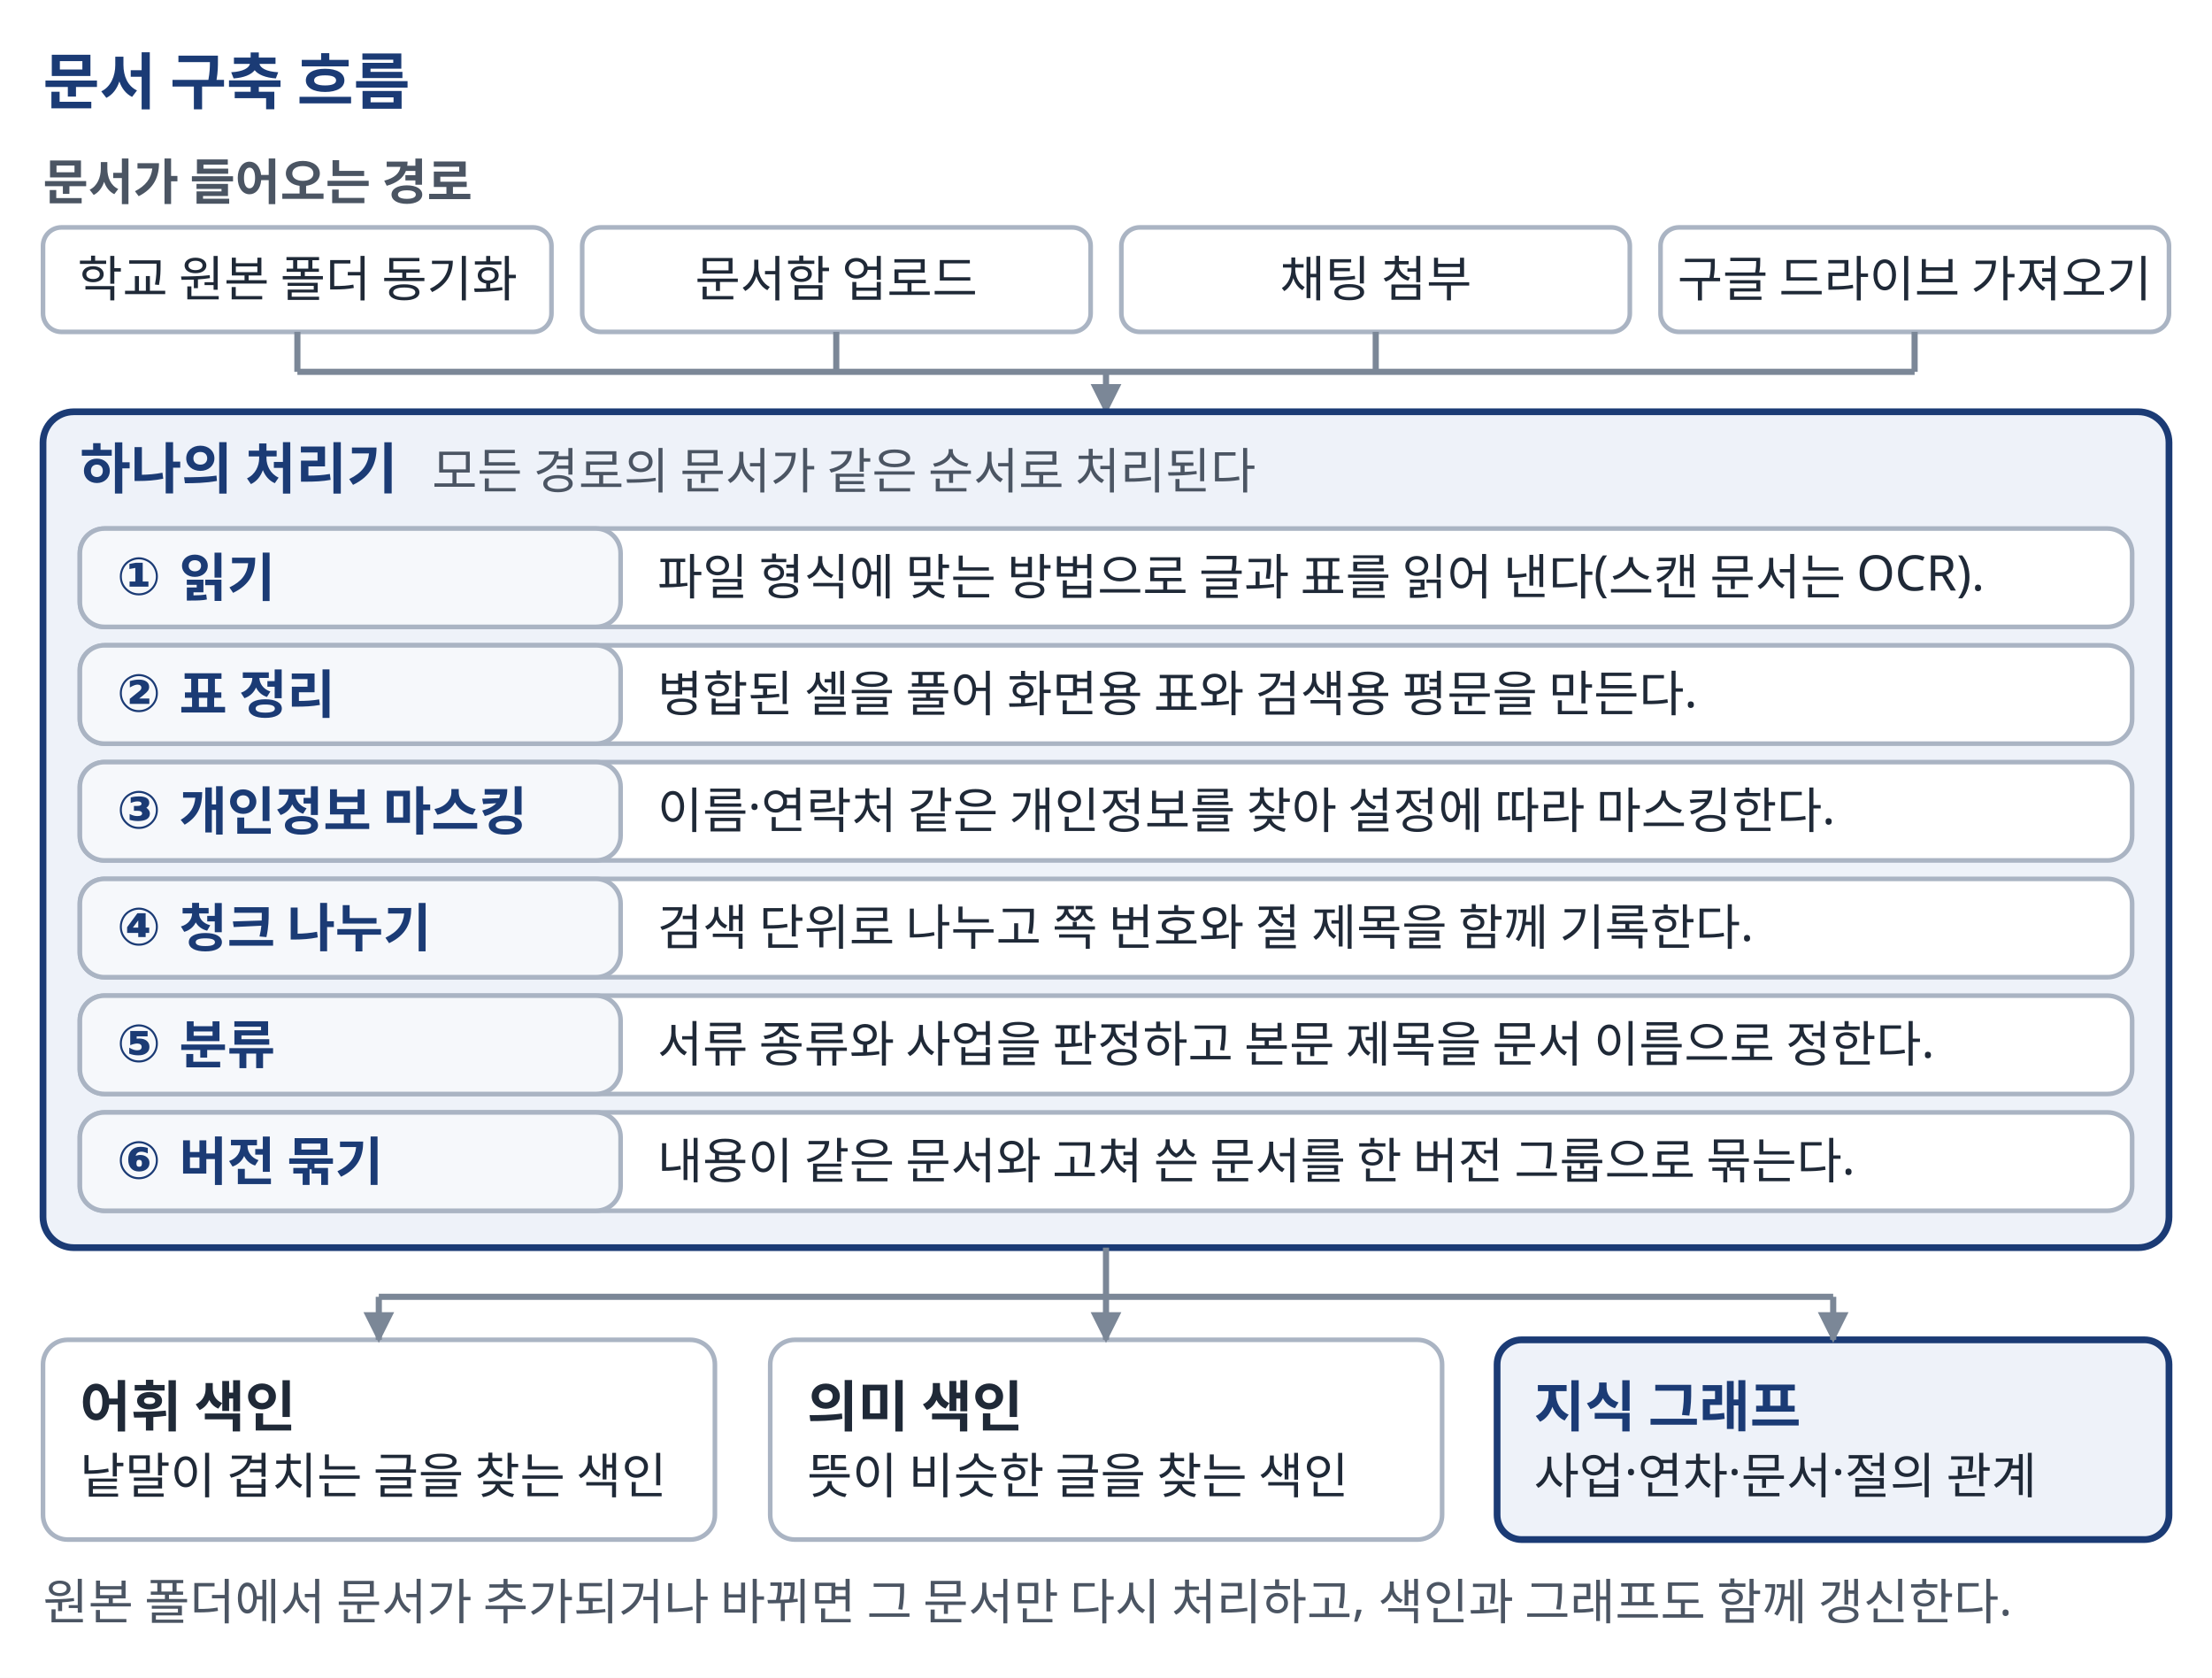
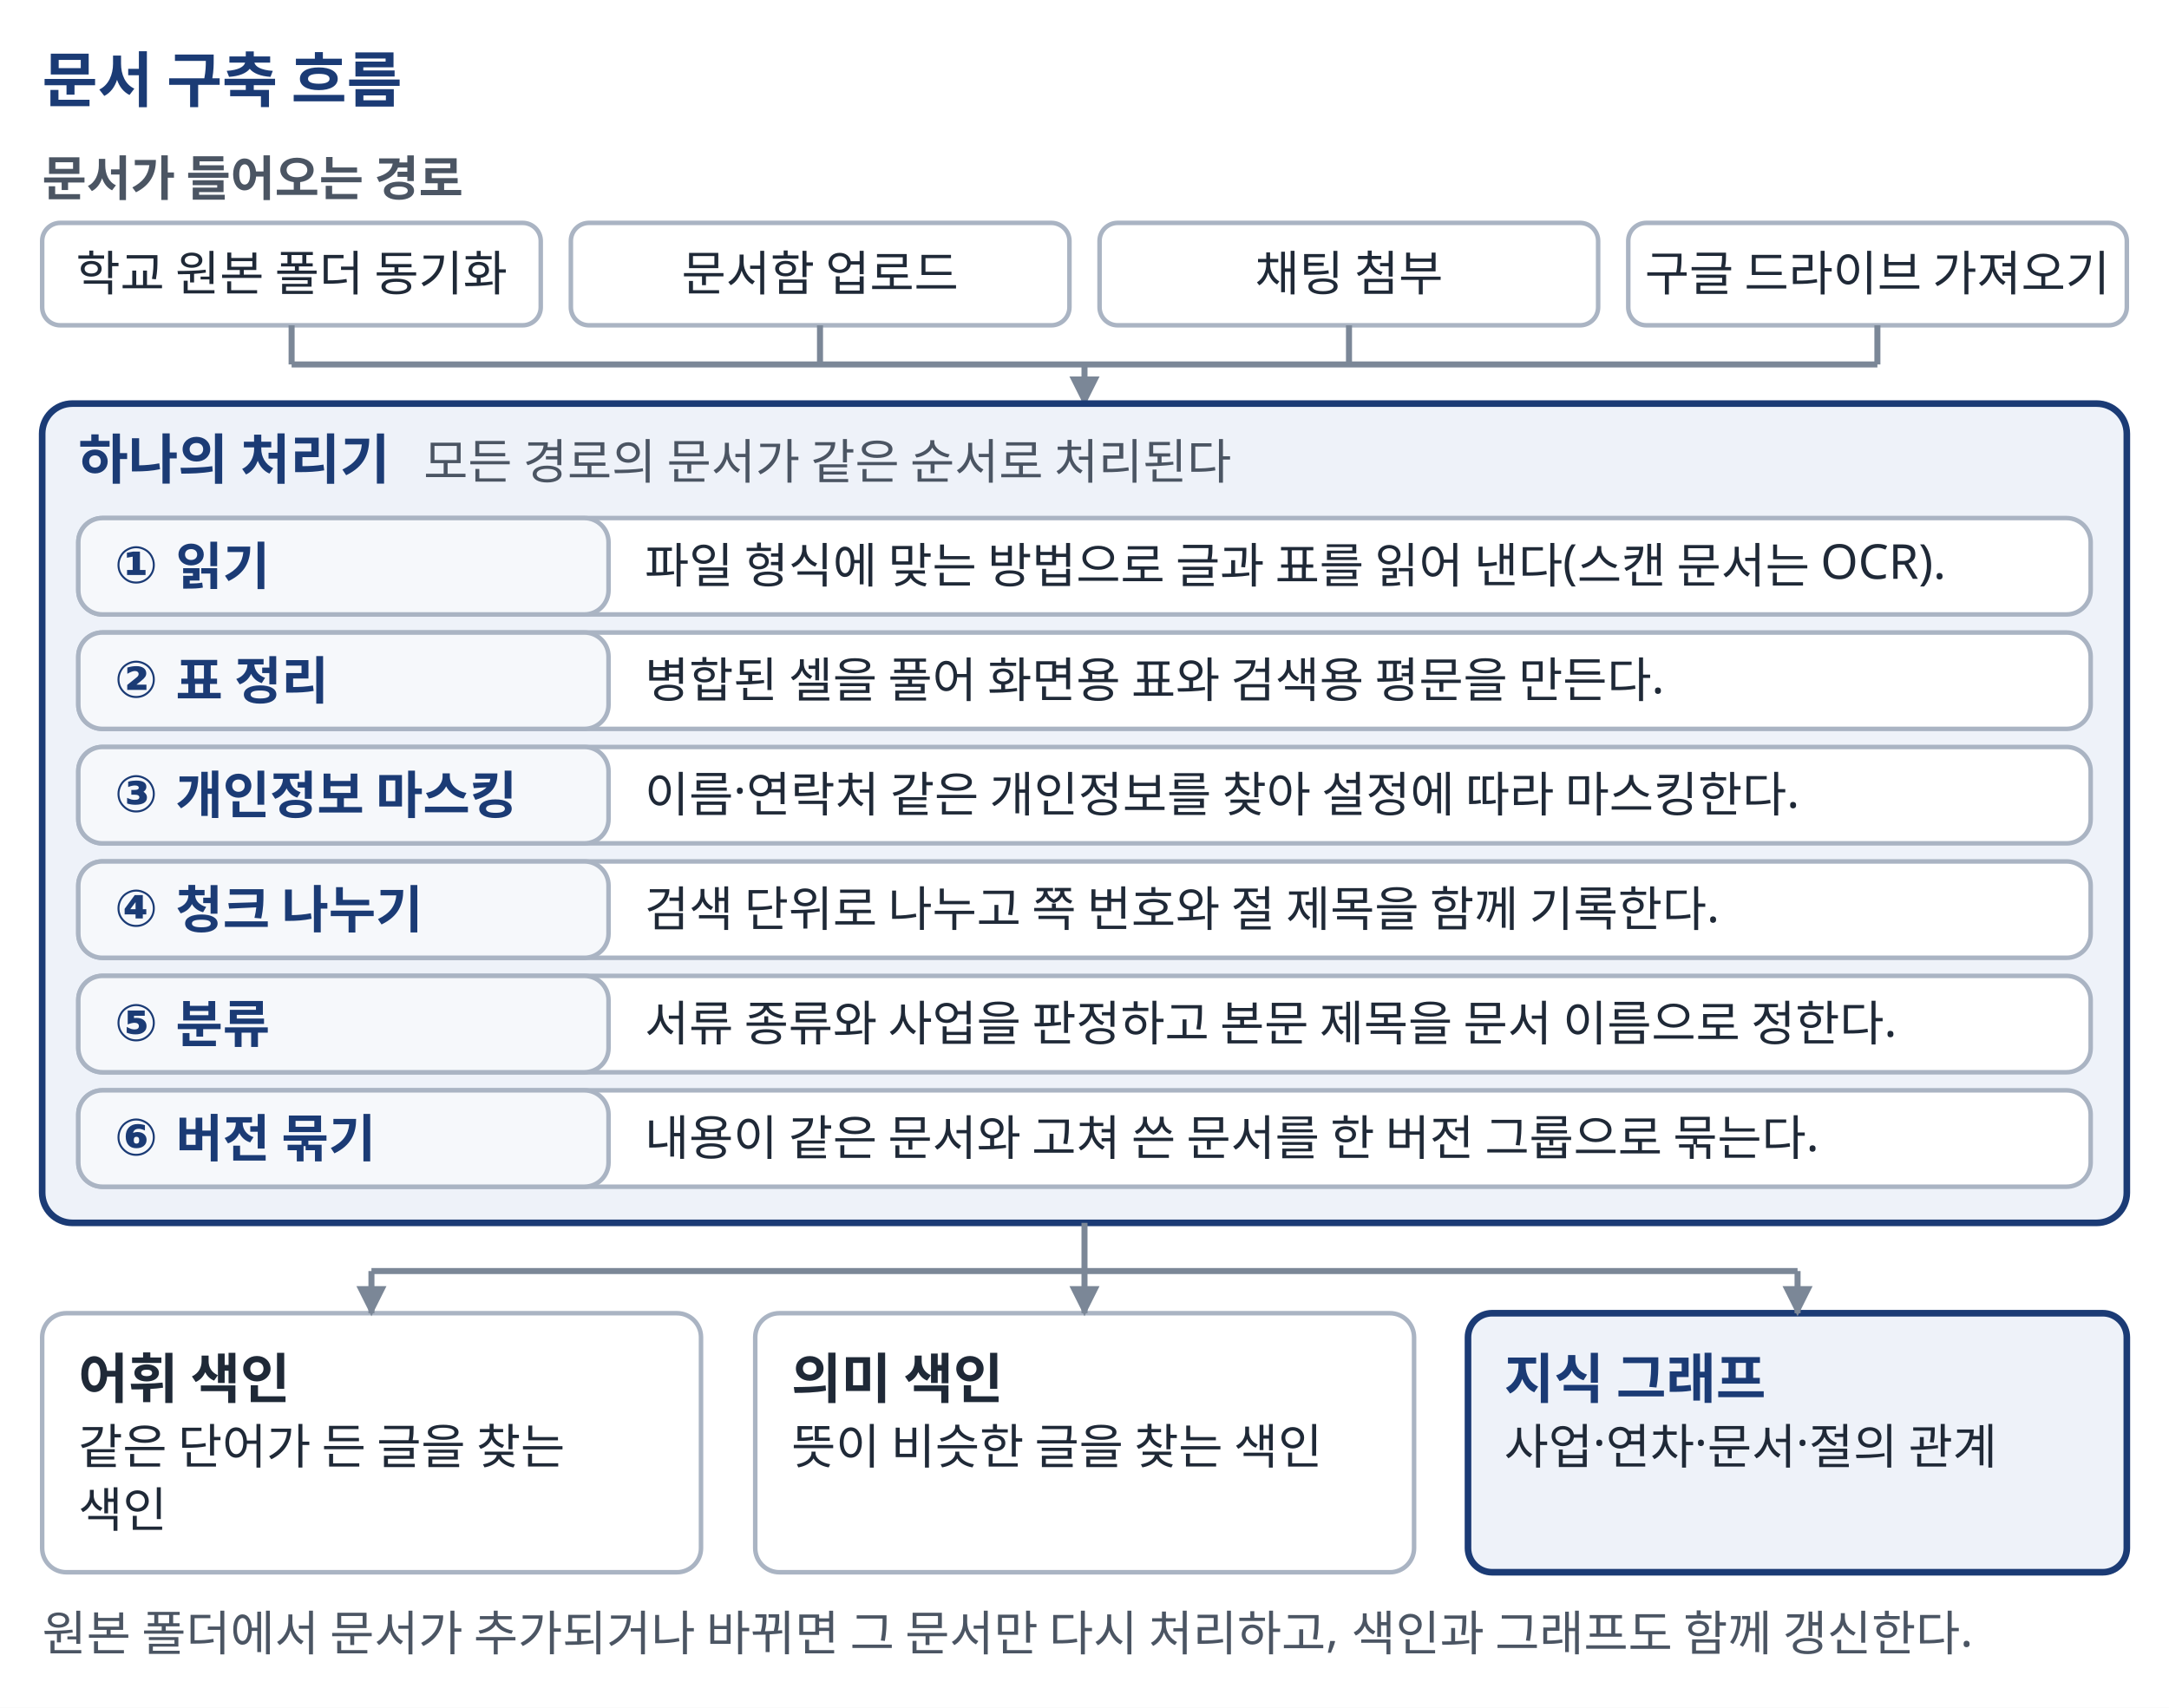
- <svg xmlns="http://www.w3.org/2000/svg" width="720" height="546" viewBox="0 0 720 546" font-family="Pretendard, 'Noto Sans KR', 'Apple SD Gothic Neo', 'Malgun Gothic', sans-serif">
+ <svg xmlns="http://www.w3.org/2000/svg" width="720" height="567" viewBox="0 0 720 567" font-family="Pretendard, 'Noto Sans KR', 'Apple SD Gothic Neo', 'Malgun Gothic', sans-serif">
  <defs>
    <marker id="head" viewBox="0 0 10 10" refX="9" refY="5" markerWidth="5" markerHeight="5" orient="auto-start-reverse">
      <path d="M0,0 L10,5 L0,10 z" fill="#7b8797" />
    </marker>
    <marker id="tail" viewBox="0 0 10 10" refX="9" refY="5" markerWidth="5" markerHeight="5" orient="auto-start-reverse">
      <path d="M0,0 L10,5 L0,10 z" fill="#7b8797" />
    </marker>
  </defs>
-   <rect width="720" height="546" fill="#ffffff" />
+   <rect width="720" height="567" fill="#ffffff" />
  <text x="14.0" y="33.8" font-size="20" font-weight="700" fill="#1b3b75" text-anchor="start">문서 구축 흐름</text>
  <text x="14.0" y="65.0" font-size="16" font-weight="700" fill="#4b5563" text-anchor="start">문서가 들어오는 경로</text>
  <rect x="14.0" y="74.0" width="165.5" height="34.0" rx="6" fill="#ffffff" stroke="#aab4c3" stroke-width="1.5" />
  <text x="96.8" y="96.5" font-size="16" font-weight="400" fill="#1f2937" text-anchor="middle">학교 원본 폴더 동기화</text>
  <rect x="189.5" y="74.0" width="165.5" height="34.0" rx="6" fill="#ffffff" stroke="#aab4c3" stroke-width="1.5" />
  <text x="272.2" y="96.5" font-size="16" font-weight="400" fill="#1f2937" text-anchor="middle">문서함 업로드</text>
  <rect x="365.0" y="74.0" width="165.5" height="34.0" rx="6" fill="#ffffff" stroke="#aab4c3" stroke-width="1.5" />
  <text x="447.8" y="96.5" font-size="16" font-weight="400" fill="#1f2937" text-anchor="middle">채팅 첨부</text>
  <rect x="540.5" y="74.0" width="165.5" height="34.0" rx="6" fill="#ffffff" stroke="#aab4c3" stroke-width="1.5" />
  <text x="623.2" y="96.5" font-size="16" font-weight="400" fill="#1f2937" text-anchor="middle">구글 드라이브 가져오기</text>
  <path d="M96.8,108.0 L96.8,121.0" fill="none" stroke="#7b8797" stroke-width="2.0" />
  <path d="M272.2,108.0 L272.2,121.0" fill="none" stroke="#7b8797" stroke-width="2.0" />
  <path d="M447.8,108.0 L447.8,121.0" fill="none" stroke="#7b8797" stroke-width="2.0" />
  <path d="M623.2,108.0 L623.2,121.0" fill="none" stroke="#7b8797" stroke-width="2.0" />
  <path d="M96.8,121.0 L623.2,121.0" fill="none" stroke="#7b8797" stroke-width="2.0" />
  <path d="M360.0,121.0 L360.0,134.0" fill="none" stroke="#7b8797" stroke-width="2.0" marker-end="url(#head)" />
  <rect x="14.0" y="134.0" width="692.0" height="272.0" rx="10" fill="#eef2f9" stroke="#1b3b75" stroke-width="2.2" />
  <text x="26.0" y="159.0" font-size="18" font-weight="700" fill="#1b3b75" text-anchor="start">하나의 처리기</text>
  <text x="140.6" y="159.0" font-size="16" font-weight="400" fill="#4b5563" text-anchor="start">모든 경로의 문서가 같은 순서로 처리된다</text>
  <rect x="26.0" y="172.0" width="668.0" height="32.0" rx="8" fill="#ffffff" stroke="#aab4c3" stroke-width="1.5" />
  <rect x="26.0" y="172.0" width="176.0" height="32.0" rx="8" fill="#f6f8fb" stroke="#aab4c3" stroke-width="1.5" />
  <text x="38.0" y="193.5" font-size="17" font-weight="700" fill="#1b3b75" text-anchor="start">① 읽기</text>
  <text x="214.0" y="193.5" font-size="16" font-weight="400" fill="#1f2937" text-anchor="start">파일 형식에 맞는 방법으로 글과 표를 읽어 낸다(스캔 문서는 OCR).</text>
  <rect x="26.0" y="210.0" width="668.0" height="32.0" rx="8" fill="#ffffff" stroke="#aab4c3" stroke-width="1.5" />
  <rect x="26.0" y="210.0" width="176.0" height="32.0" rx="8" fill="#f6f8fb" stroke="#aab4c3" stroke-width="1.5" />
  <text x="38.0" y="231.5" font-size="17" font-weight="700" fill="#1b3b75" text-anchor="start">② 표 정리</text>
  <text x="214.0" y="231.5" font-size="16" font-weight="400" fill="#1f2937" text-anchor="start">병합된 셀을 풀어 화면용 표와 검색용 평문을 만든다.</text>
  <rect x="26.0" y="248.0" width="668.0" height="32.0" rx="8" fill="#ffffff" stroke="#aab4c3" stroke-width="1.5" />
  <rect x="26.0" y="248.0" width="176.0" height="32.0" rx="8" fill="#f6f8fb" stroke="#aab4c3" stroke-width="1.5" />
  <text x="38.0" y="269.5" font-size="17" font-weight="700" fill="#1b3b75" text-anchor="start">③ 개인정보 마스킹</text>
  <text x="214.0" y="269.5" font-size="16" font-weight="400" fill="#1f2937" text-anchor="start">이름·연락처 같은 개인정보를 찾아 설정에 따라 마스킹한다.</text>
  <rect x="26.0" y="286.0" width="668.0" height="32.0" rx="8" fill="#ffffff" stroke="#aab4c3" stroke-width="1.5" />
  <rect x="26.0" y="286.0" width="176.0" height="32.0" rx="8" fill="#f6f8fb" stroke="#aab4c3" stroke-width="1.5" />
  <text x="38.0" y="307.5" font-size="17" font-weight="700" fill="#1b3b75" text-anchor="start">④ 청크 나누기</text>
  <text x="214.0" y="307.5" font-size="16" font-weight="400" fill="#1f2937" text-anchor="start">검색 단위로 나누고 쪽 번호와 절 제목을 함께 기록한다.</text>
  <rect x="26.0" y="324.0" width="668.0" height="32.0" rx="8" fill="#ffffff" stroke="#aab4c3" stroke-width="1.5" />
  <rect x="26.0" y="324.0" width="176.0" height="32.0" rx="8" fill="#f6f8fb" stroke="#aab4c3" stroke-width="1.5" />
  <text x="38.0" y="345.5" font-size="17" font-weight="700" fill="#1b3b75" text-anchor="start">⑤ 분류</text>
  <text x="214.0" y="345.5" font-size="16" font-weight="400" fill="#1f2937" text-anchor="start">서류 종류와 사업을 판정하고 본문 제목을 문서 이름으로 정한다.</text>
  <rect x="26.0" y="362.0" width="668.0" height="32.0" rx="8" fill="#ffffff" stroke="#aab4c3" stroke-width="1.5" />
  <rect x="26.0" y="362.0" width="176.0" height="32.0" rx="8" fill="#f6f8fb" stroke="#aab4c3" stroke-width="1.5" />
  <text x="38.0" y="383.5" font-size="17" font-weight="700" fill="#1b3b75" text-anchor="start">⑥ 버전 묶기</text>
  <text x="214.0" y="383.5" font-size="16" font-weight="400" fill="#1f2937" text-anchor="start">내용이 같은 문서와 고쳐 쓴 문서를 한 버전 그룹으로 묶는다.</text>
  <path d="M360.0,406.0 L360.0,422.0" fill="none" stroke="#7b8797" stroke-width="2.0" />
  <path d="M123.3,422.0 L596.7,422.0" fill="none" stroke="#7b8797" stroke-width="2.0" />
-   <rect x="14.0" y="436.0" width="218.7" height="65.0" rx="8" fill="#ffffff" stroke="#aab4c3" stroke-width="1.5" />
+   <rect x="14.0" y="436.0" width="218.7" height="86.0" rx="8" fill="#ffffff" stroke="#aab4c3" stroke-width="1.5" />
  <text x="26.0" y="464.2" font-size="18" font-weight="700" fill="#1f2937" text-anchor="start">어휘 색인</text>
-   <text x="26.0" y="486.0" font-size="16" font-weight="400" fill="#1f2937" text-anchor="start">낱말이 겹치는 글을 찾는 색인</text>
+   <text x="26.0" y="486.0" font-size="16" font-weight="400" fill="#1f2937" text-anchor="start">같은 단어가 든 글을 찾는</text>
+   <text x="26.0" y="507.0" font-size="16" font-weight="400" fill="#1f2937" text-anchor="start">색인</text>
  <path d="M123.3,422.0 L123.3,436.0" fill="none" stroke="#7b8797" stroke-width="2.0" marker-end="url(#head)" />
-   <rect x="250.7" y="436.0" width="218.7" height="65.0" rx="8" fill="#ffffff" stroke="#aab4c3" stroke-width="1.5" />
+   <rect x="250.7" y="436.0" width="218.7" height="86.0" rx="8" fill="#ffffff" stroke="#aab4c3" stroke-width="1.5" />
  <text x="262.7" y="464.2" font-size="18" font-weight="700" fill="#1f2937" text-anchor="start">의미 색인</text>
  <text x="262.7" y="486.0" font-size="16" font-weight="400" fill="#1f2937" text-anchor="start">뜻이 비슷한 글을 찾는 색인</text>
  <path d="M360.0,422.0 L360.0,436.0" fill="none" stroke="#7b8797" stroke-width="2.0" marker-end="url(#head)" />
-   <rect x="487.3" y="436.0" width="218.7" height="65.0" rx="8" fill="#eef2f9" stroke="#1b3b75" stroke-width="2.2" />
+   <rect x="487.3" y="436.0" width="218.7" height="86.0" rx="8" fill="#eef2f9" stroke="#1b3b75" stroke-width="2.2" />
  <text x="499.3" y="464.2" font-size="18" font-weight="700" fill="#1b3b75" text-anchor="start">지식 그래프</text>
  <text x="499.3" y="486.0" font-size="16" font-weight="400" fill="#1f2937" text-anchor="start">사업·연차·문서·절의 관계</text>
  <path d="M596.7,422.0 L596.7,436.0" fill="none" stroke="#7b8797" stroke-width="2.0" marker-end="url(#head)" />
-   <text x="14.0" y="527.0" font-size="16" font-weight="400" fill="#4b5563" text-anchor="start">원본 폴더에서 문서가 추가되거나 바뀌면 그 문서만 다시 처리하고, 색인과 그래프도 함께 갱신한다.</text>
+   <text x="14.0" y="548.0" font-size="16" font-weight="400" fill="#4b5563" text-anchor="start">원본 폴더에서 문서가 추가되거나 바뀌면 그 문서만 다시 처리하고, 색인과 그래프도 함께 갱신한다.</text>
</svg>
